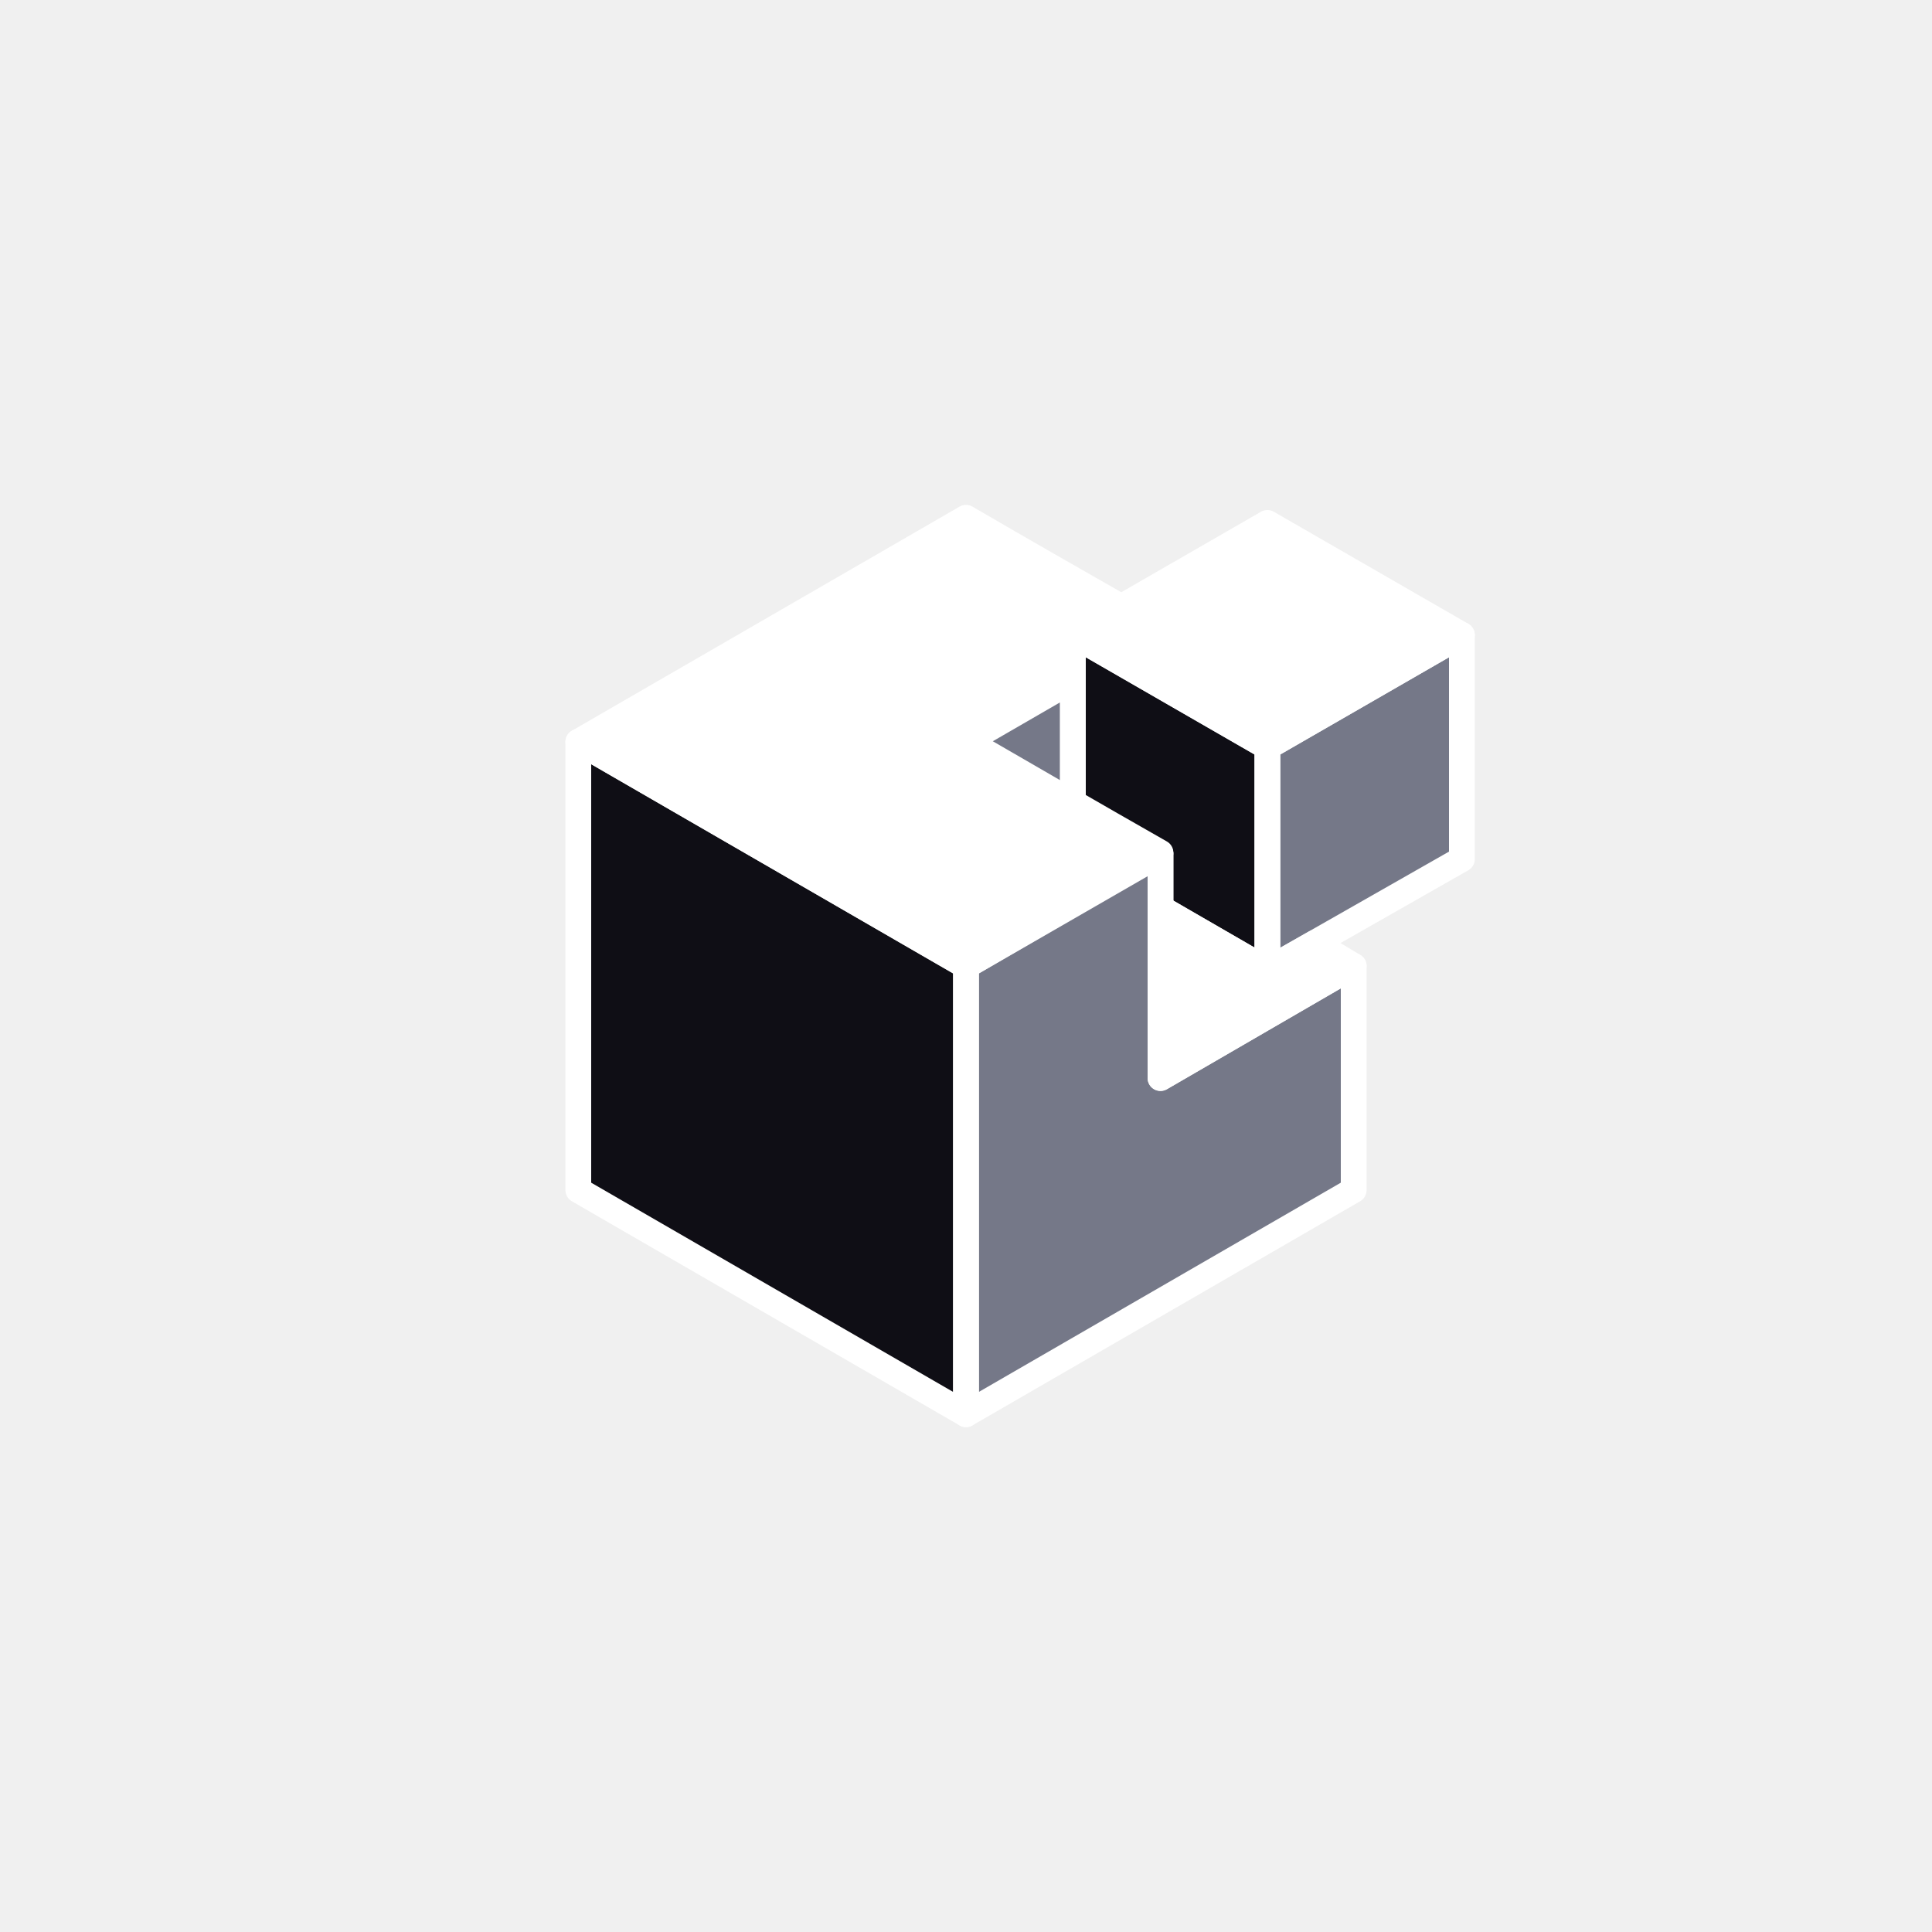
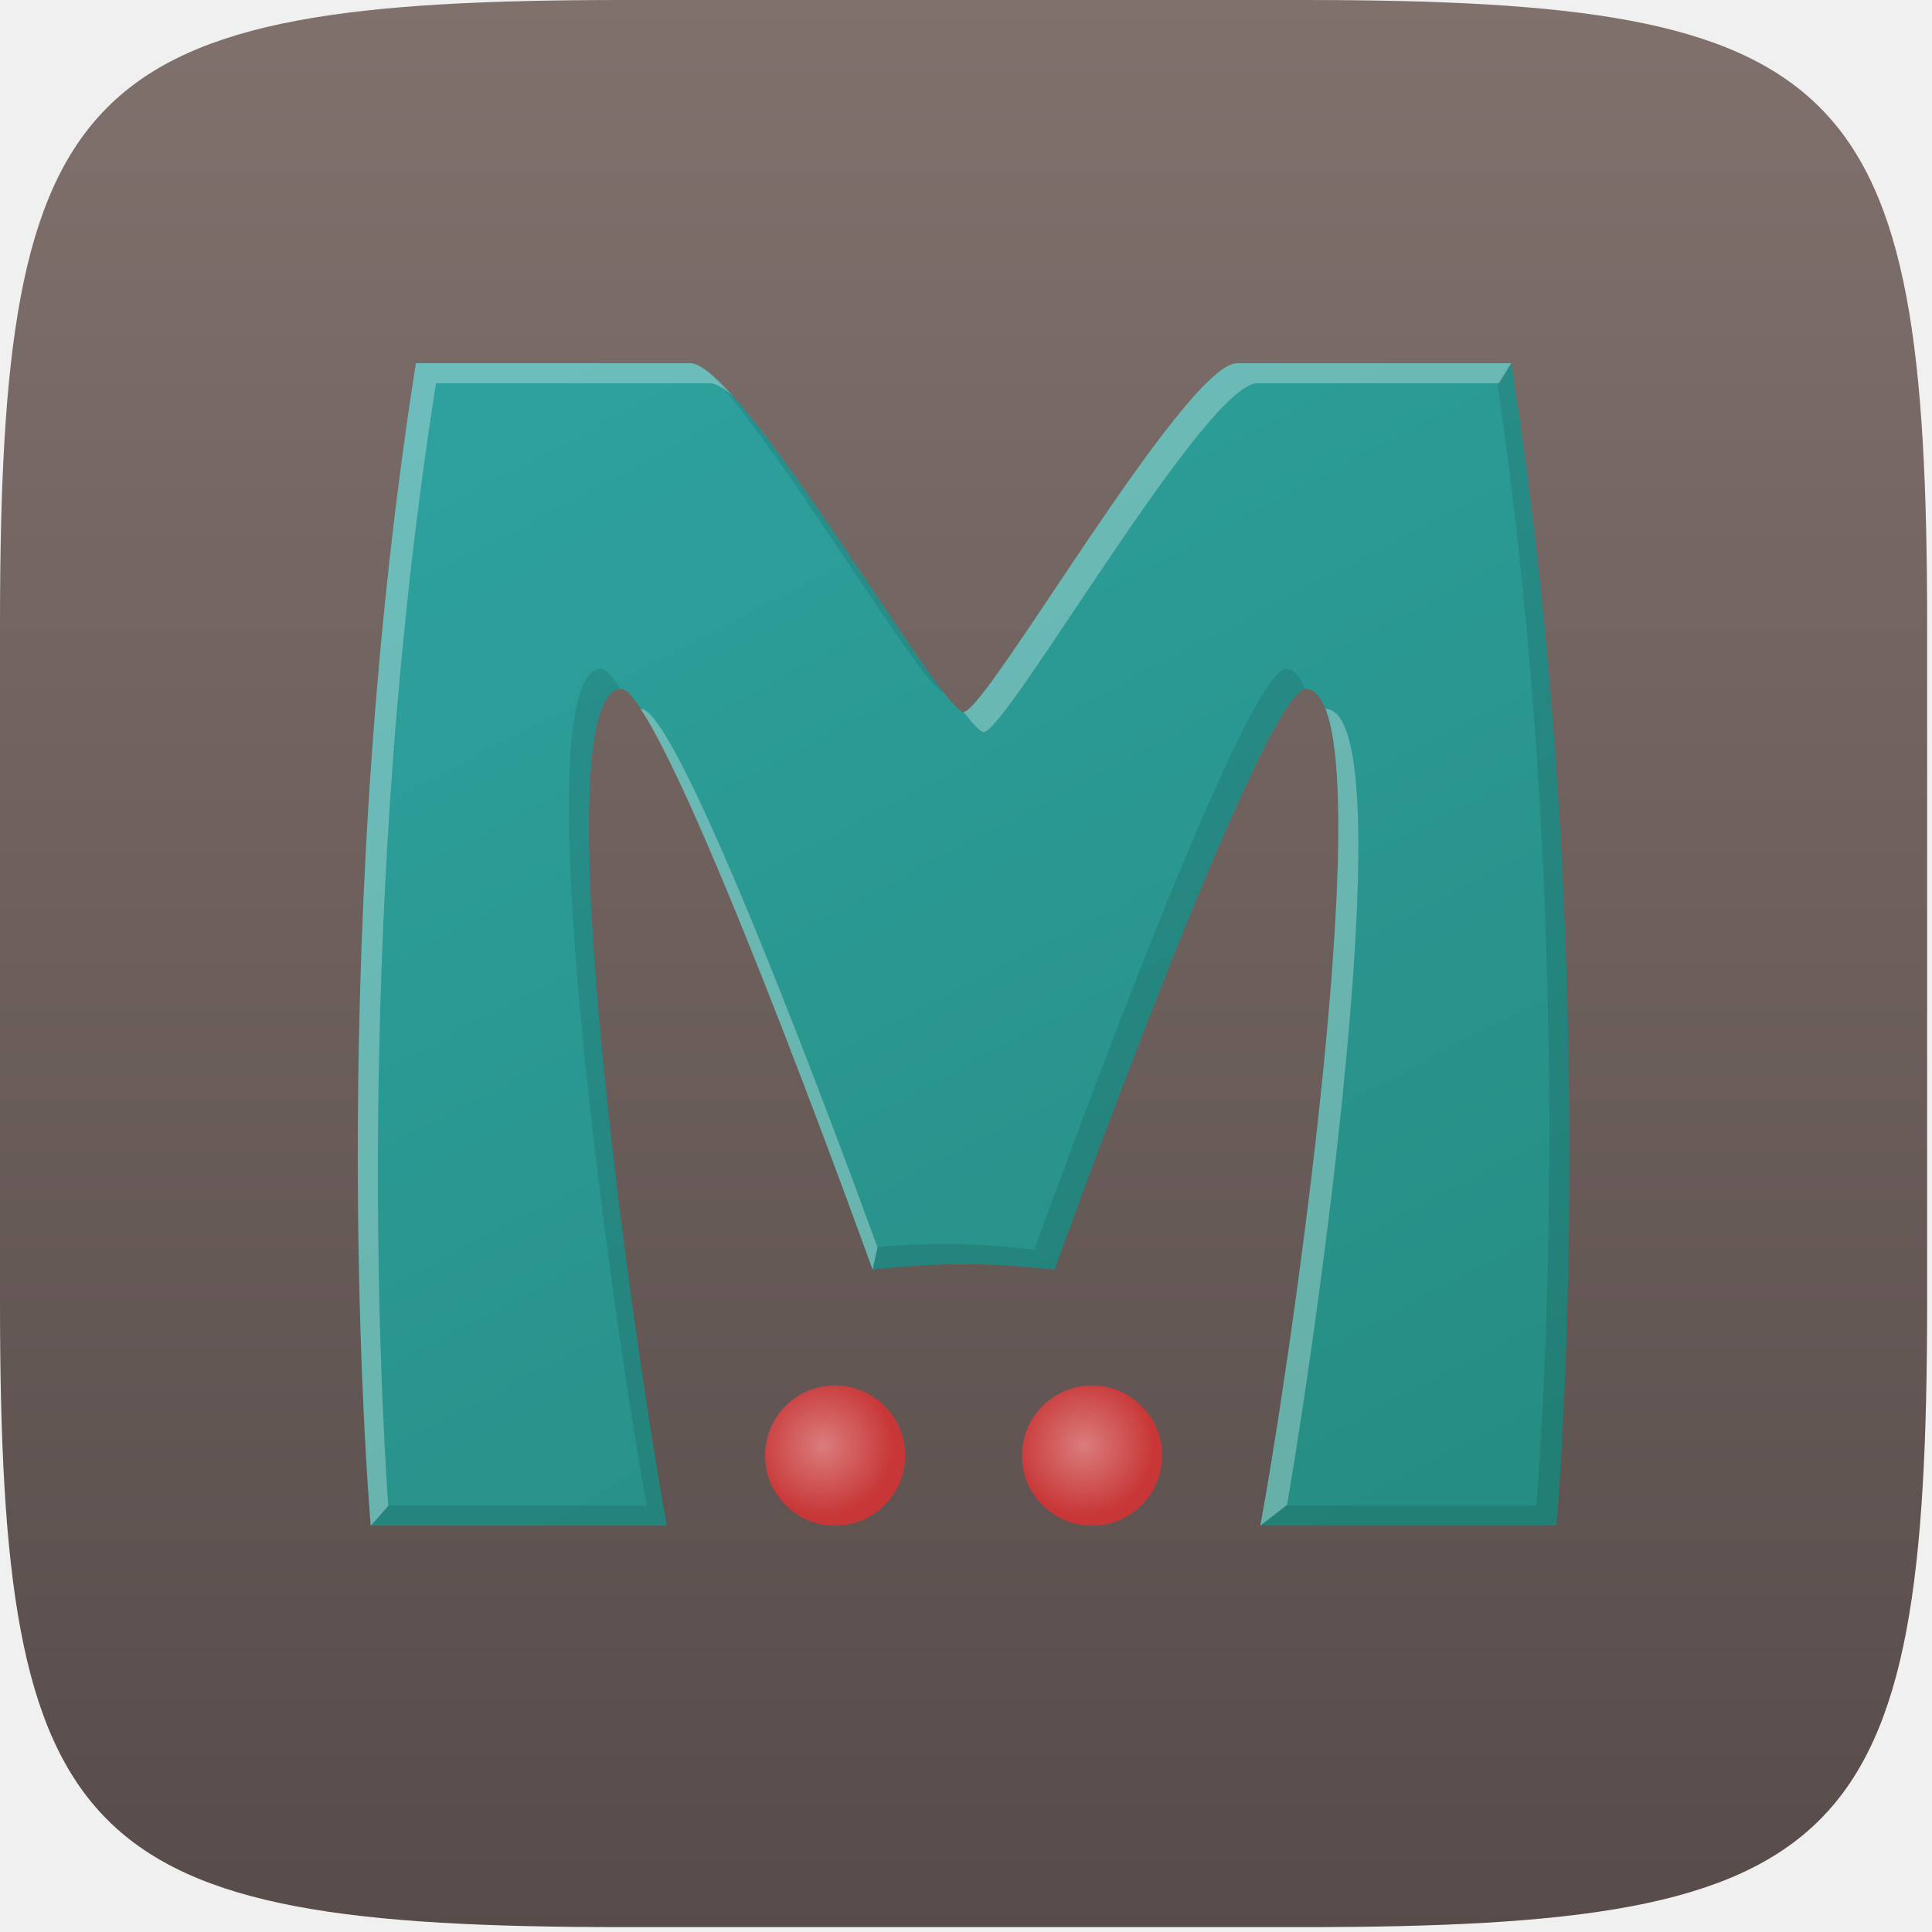
- <svg xmlns="http://www.w3.org/2000/svg" version="1.1" id="Layer_1" x="0px" y="0px" viewBox="0 0 150 150" style="enable-background:new 0 0 150 150;" xml:space="preserve">
-   <style type="text/css">
- 	.st0{fill:#FFFFFF;}
- 	.st1{fill:#757888;}
- 	.st2{fill:#0F0E15;}
- 	.st3{fill:none;stroke:#FFFFFF;stroke-width:2;stroke-linecap:round;stroke-linejoin:round;stroke-miterlimit:10;}
- </style>
-   <g>
-     <g>
-       <polygon class="st0" points="105.1,75 102.1,73.2 98.4,75.3 90.1,70.5 90.1,83.7   " />
-       <polygon class="st1" points="83.3,52.8 83.3,62.4 75,57.6   " />
-       <polygon class="st2" points="44.9,92.4 44.9,57.6 75,75 75,109.8   " />
-       <polygon class="st0" points="83.3,49.3 98.4,40.6 113.5,49.3 98.4,58   " />
-       <polygon class="st2" points="90.1,66.3 83.3,62.4 83.3,49.3 98.4,58 98.4,75.3 90.1,70.5   " />
-       <polygon class="st1" points="113.5,66.7 113.5,49.3 98.4,58 98.4,75.3   " />
-       <path class="st0" d="M44.9,57.6L75,40.2c3.4,2,12,6.9,12,6.9l-3.7,2.1v3.5c0,0-5.2,3-8.3,4.8c5,2.9,10,5.8,15.1,8.7L75,75    L44.9,57.6z" />
-       <polygon class="st1" points="105.1,75 90.1,83.7 90.1,66.3 75,75 75,109.8 105.1,92.4   " />
-     </g>
-     <g>
-       <polygon class="st3" points="105.1,75 102.1,73.2 98.4,75.3 90.1,70.5 90.1,83.7   " />
-       <polygon class="st3" points="83.3,52.8 83.3,62.4 75,57.6   " />
-       <polygon class="st3" points="44.9,92.4 44.9,57.6 75,75 75,109.8   " />
-       <polygon class="st3" points="83.3,49.3 98.4,40.6 113.5,49.3 98.4,58   " />
-       <polygon class="st3" points="90.1,66.3 83.3,62.4 83.3,49.3 98.4,58 98.4,75.3 90.1,70.5   " />
-       <polygon class="st3" points="113.5,66.7 113.5,49.3 98.4,58 98.4,75.3   " />
-       <path class="st3" d="M44.9,57.6L75,40.2c3.4,2,12,6.9,12,6.9l-3.7,2.1v3.5c0,0-5.2,3-8.3,4.8c5,2.9,10,5.8,15.1,8.7L75,75    L44.9,57.6z" />
-       <polygon class="st3" points="105.1,75 90.1,83.7 90.1,66.3 75,75 75,109.8 105.1,92.4   " />
-     </g>
-   </g>
+ <svg xmlns="http://www.w3.org/2000/svg" width="2500" height="2500" viewBox="0 0 254 254">
+   <defs>
+     <linearGradient x1="50%" y1="100%" x2="50%" y2="0%" id="a">
+       <stop stop-color="#574C4A" offset="0%" />
+       <stop stop-color="#80716D" offset="100%" />
+     </linearGradient>
+     <linearGradient x1="88.778%" y1="98.342%" x2="30.149%" y2="-8.68%" id="b">
+       <stop stop-color="#268D83" offset="0%" />
+       <stop stop-color="#2EA19E" offset="100%" />
+     </linearGradient>
+     <radialGradient cx="41.406%" cy="42.708%" fx="41.406%" fy="42.708%" id="c">
+       <stop stop-color="#DB7C7C" offset="0%" />
+       <stop stop-color="#C83737" offset="100%" />
+     </radialGradient>
+     <radialGradient cx="44.271%" cy="42.708%" fx="44.271%" fy="42.708%" id="d">
+       <stop stop-color="#DB7C7C" offset="0%" />
+       <stop stop-color="#C83737" offset="100%" />
+     </radialGradient>
+   </defs>
+   <path d="M0 171.19V82.17C0 10.271 10.26 0 82.086 0h89.189C243.1 0 253.36 10.271 253.36 82.171v89.019c0 71.9-10.26 82.17-82.086 82.17H82.086C10.261 253.36 0 243.09 0 171.19z" fill="url(#a)" />
+   <path d="M8.891.655C-3.562 79.583 2.953 153.48 2.953 153.48h38.928c-3.704-19.704-16.992-109.724-5.938-110.021 5.924.94 32.99 76.371 32.99 76.371s5.96-.742 11.958-.742 11.959.742 11.959.742 27.066-75.43 32.99-76.371c11.053.297-2.235 90.317-5.938 110.02h38.927s6.516-73.896-5.938-152.824H116.85C109.99.736 83.89 46.51 80.891 46.51 77.892 46.51 51.792.736 44.932.655H8.892z" fill="url(#b)" transform="translate(45.79 47.098)" />
+   <path d="M73.214 144.267a9.213 9.213 0 1 1-18.427 0 9.213 9.213 0 0 1 18.427 0z" fill="url(#c)" transform="translate(45.79 47.098)" />
+   <path d="M106.995 144.267a9.213 9.213 0 1 1-18.426 0 9.213 9.213 0 0 1 18.426 0z" fill="url(#d)" transform="translate(45.79 47.098)" />
+   <path d="M196.846 50.362c5.618 38.026 6.936 74.52 6.833 101.705-.106 27.806-1.699 45.871-1.699 45.871h-32.767l-3.521 2.64h38.927s6.516-73.897-5.938-152.825l-1.835 2.61zm-103.154-.96c10.226 11.376 27.913 41.567 30.35 41.567-6.484-8.292-22.411-34.748-30.35-41.567zM79.094 87.918c-11.054.297 2.234 90.317 5.938 110.02H51.05l-2.307 2.64h38.928c-3.685-19.604-16.856-108.825-6.103-110.021-1.002-1.504-1.866-2.543-2.474-2.64zm89.896 0c-5.923.94-32.99 76.371-32.99 76.371s-5.96-.742-11.958-.742c-3.549 0-6.604.218-8.67.41l-.65 2.971s5.961-.742 11.96-.742c5.997 0 11.958.742 11.958.742s26.862-74.936 32.907-76.371c-.651-1.65-1.456-2.61-2.557-2.64z" opacity=".1" />
+   <path d="M54.681 47.753c-12.453 78.928-5.938 152.825-5.938 152.825L51.035 198c-1.173-17.434-4.306-80.48 6.285-147.609h36.042c.763.01 1.787.635 2.969 1.65-2.36-2.626-4.322-4.274-5.609-4.29h-36.04zm107.959 0c-6.86.081-32.96 45.856-35.959 45.856 1.223 1.564 2.216 2.639 2.64 2.639 2.998 0 29.098-45.775 35.958-45.856h31.806l1.596-2.64H162.64zM84.207 93.196c8.755 13.148 30.515 73.732 30.515 73.732l.637-2.954c-5.372-14.732-25.844-69.961-30.987-70.778-.056.002-.11-.006-.165 0zm90.062 0c5.872 14.977-5.244 89.649-8.577 107.382l3.53-2.757c4.508-26.446 15.363-104.347 5.047-104.625z" opacity=".3" fill="#FFF" />
</svg>
